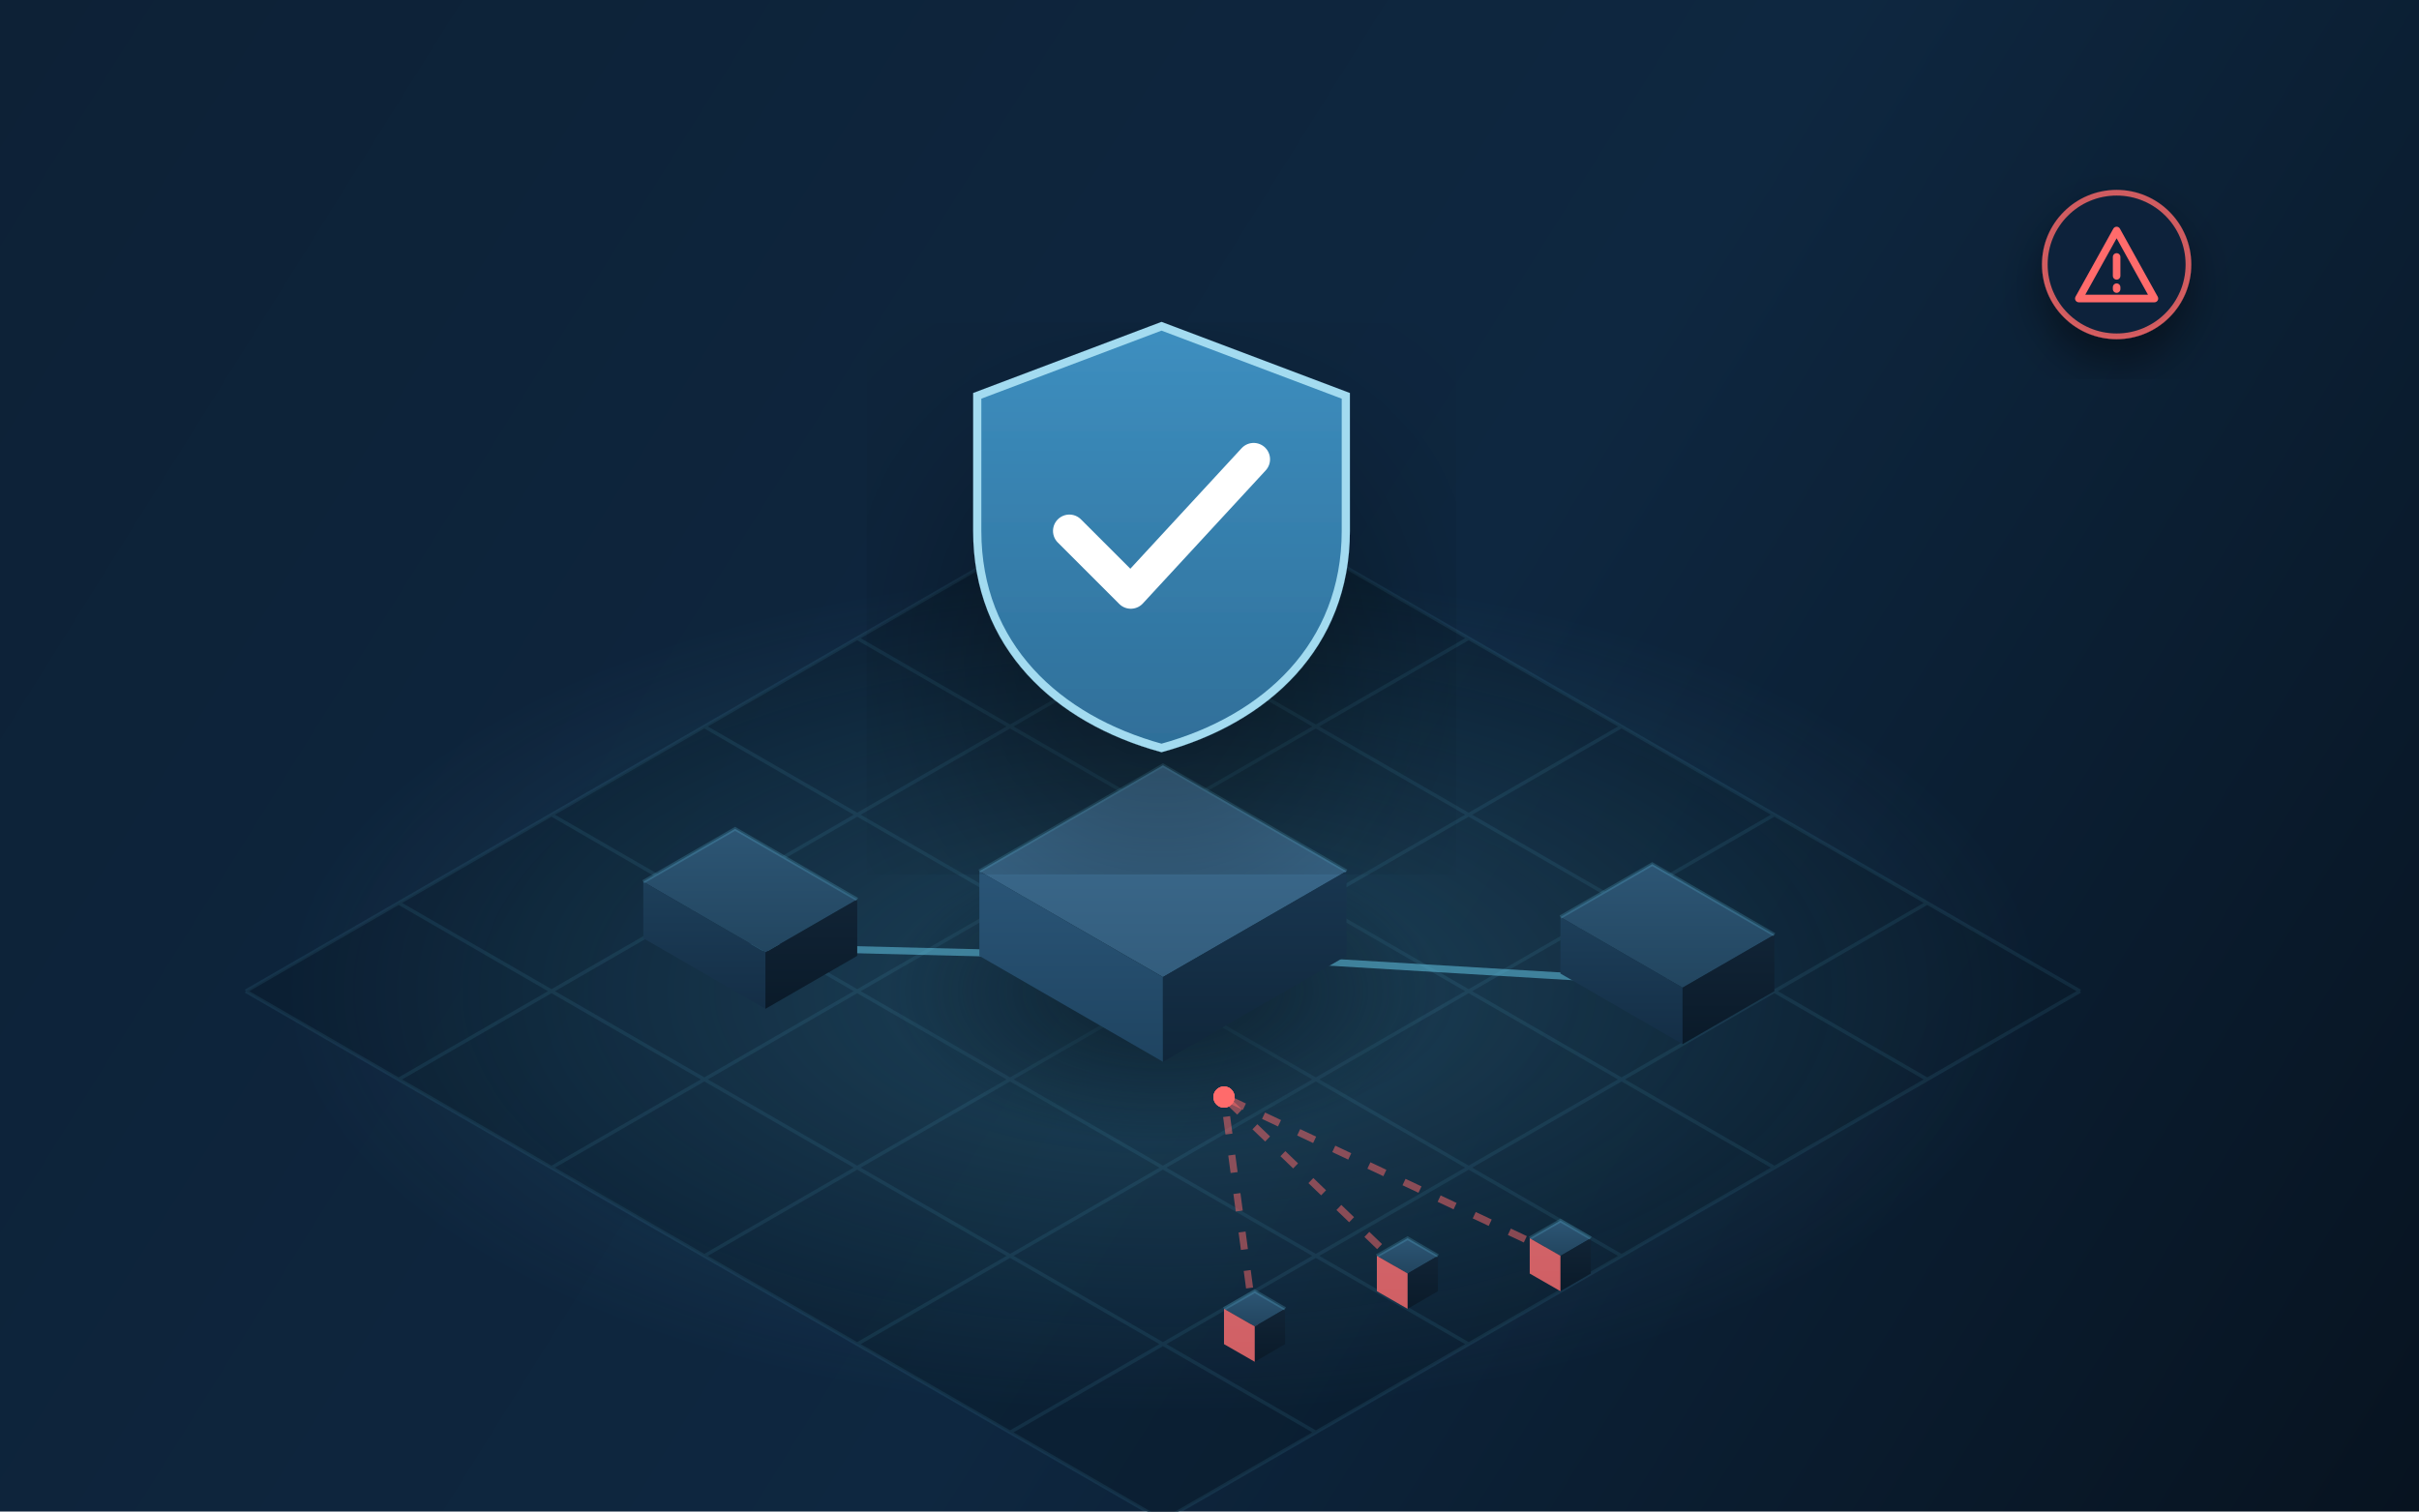
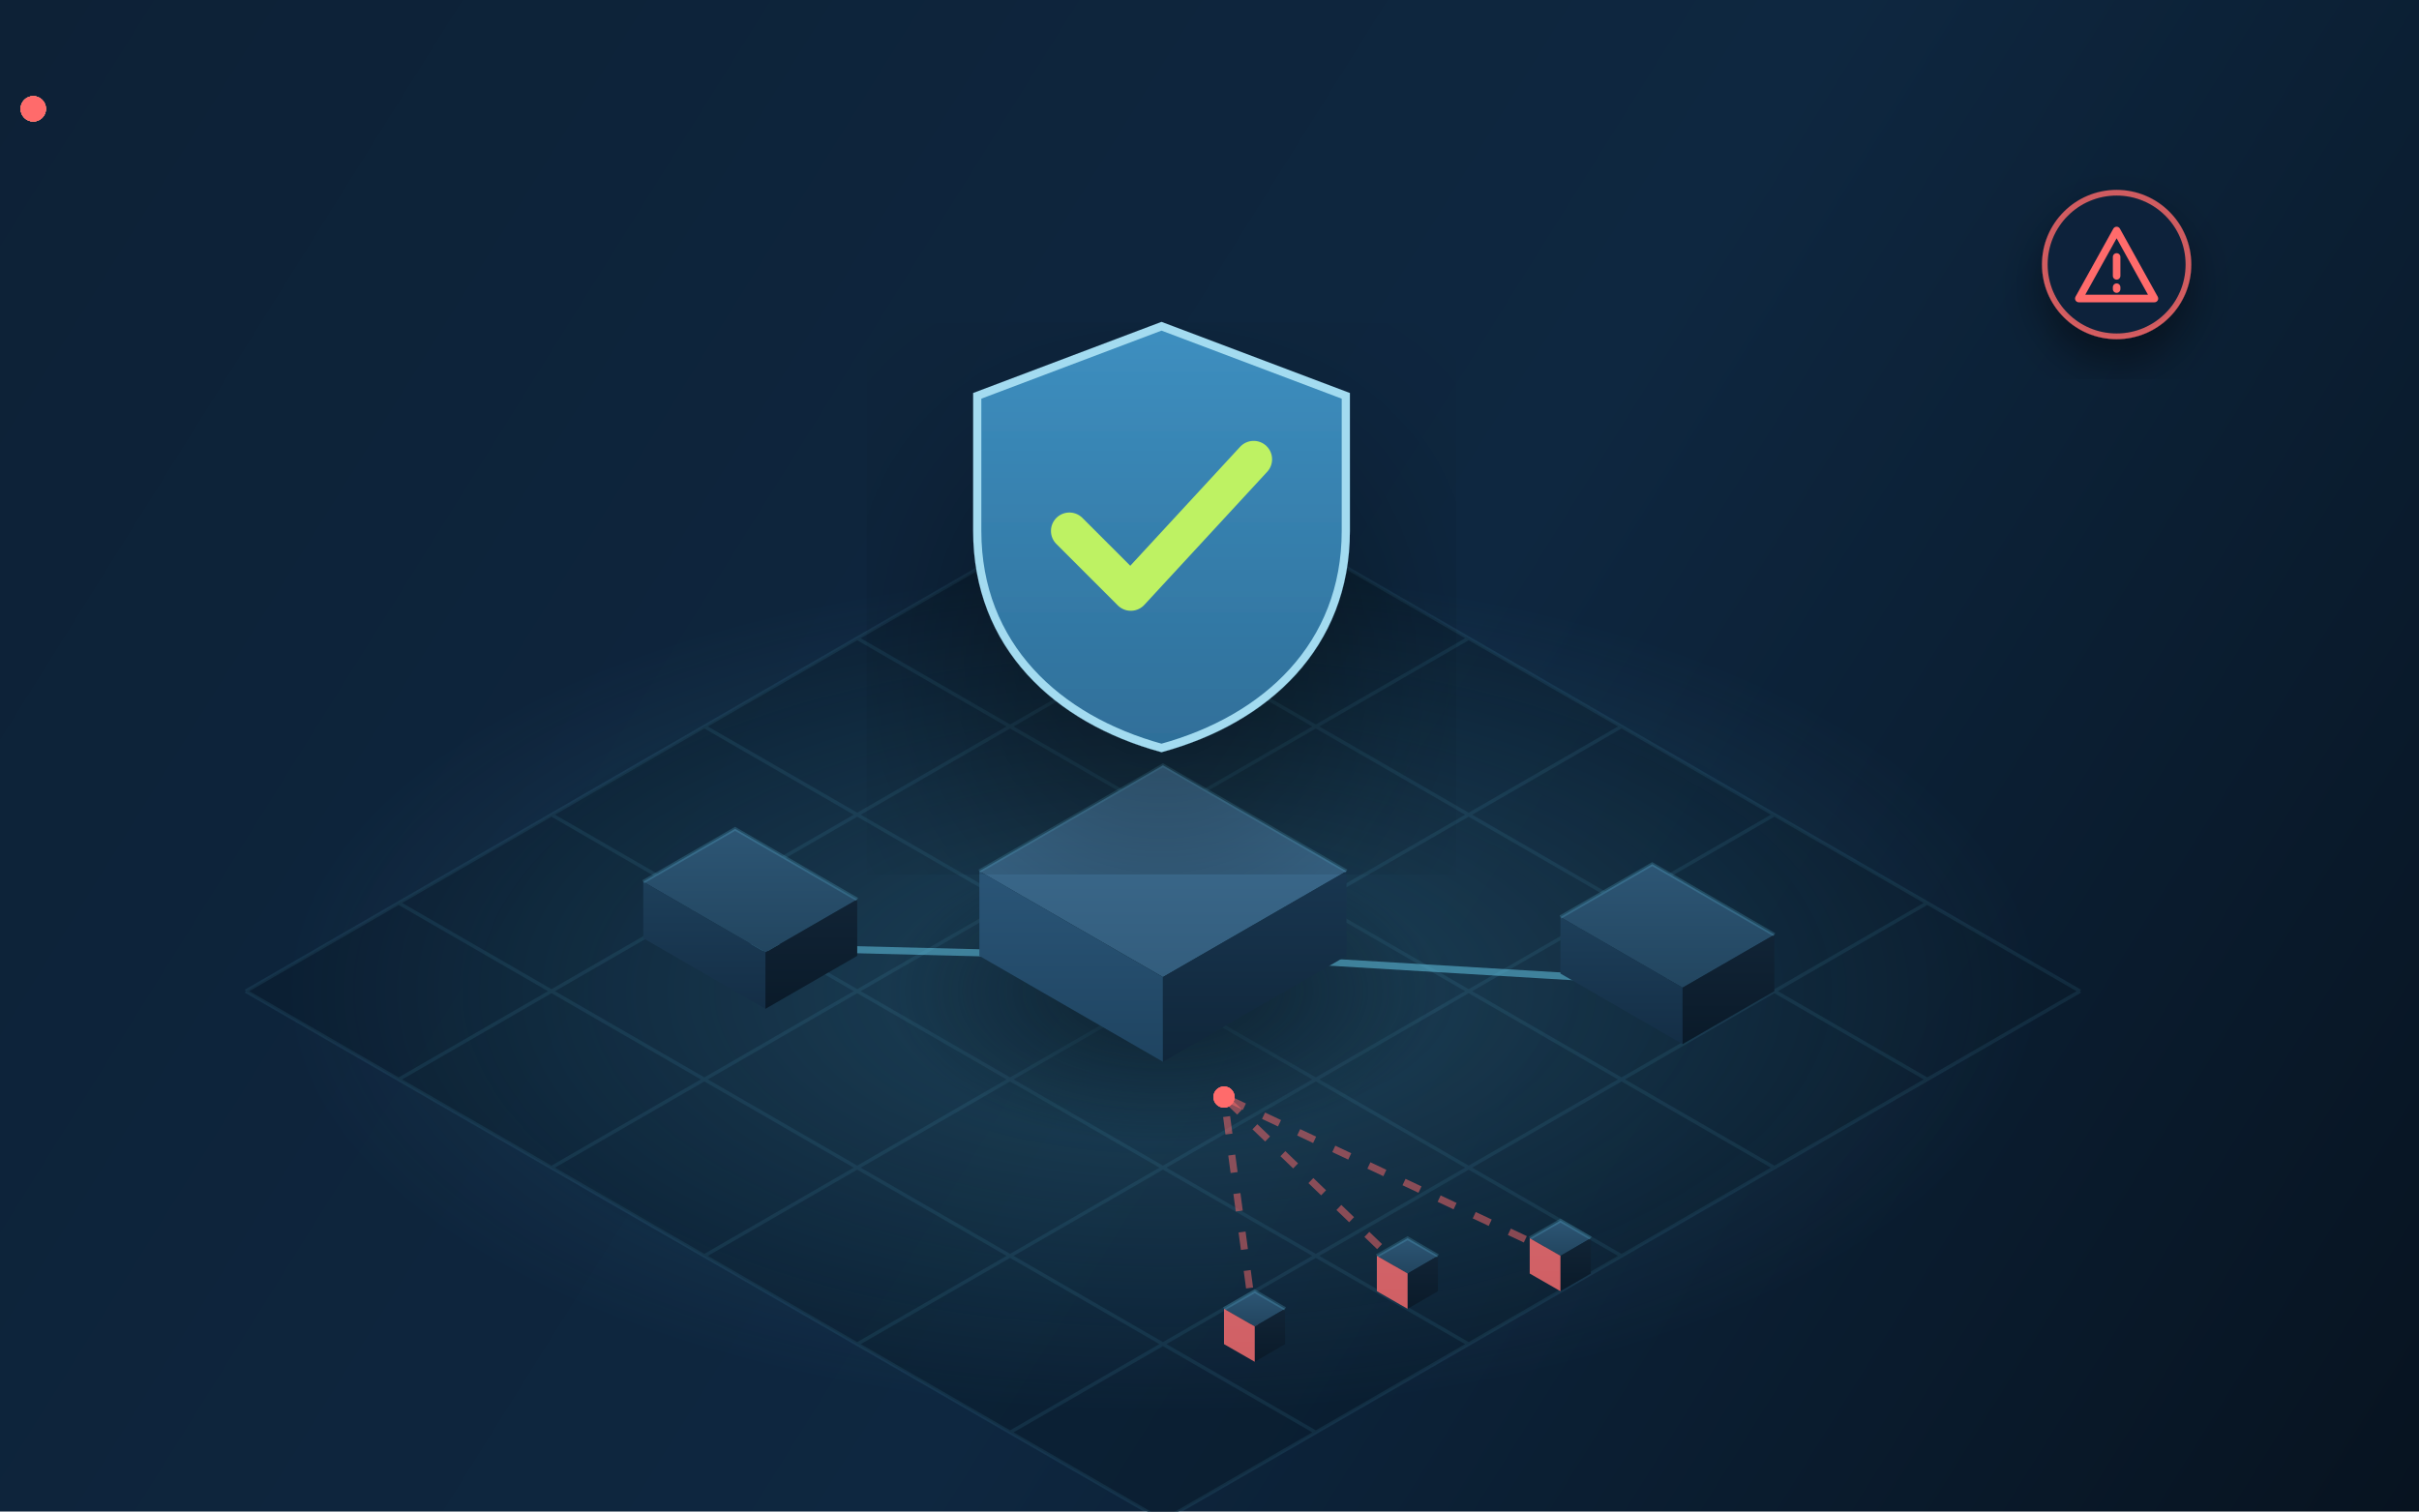
<svg xmlns="http://www.w3.org/2000/svg" viewBox="0 0 640 400" width="640" height="400" role="img" aria-label="An isometric shield standing over network traffic, with attack packets stopped at the edge">
  <defs>
    <linearGradient id="bg" x1="0" y1="0" x2="640" y2="400" gradientUnits="userSpaceOnUse">
      <stop offset="0" stop-color="#0d2136" />
      <stop offset=".55" stop-color="#0e2740" />
      <stop offset="1" stop-color="#071320" />
    </linearGradient>
    <linearGradient id="fTop" x1="0" y1="0" x2="0" y2="1">
      <stop offset="0" stop-color="#2d5675" />
      <stop offset="1" stop-color="#22455f" />
    </linearGradient>
    <linearGradient id="fLeft" x1="0" y1="0" x2="0" y2="1">
      <stop offset="0" stop-color="#1d3f5a" />
      <stop offset="1" stop-color="#142e46" />
    </linearGradient>
    <linearGradient id="fRight" x1="0" y1="0" x2="0" y2="1">
      <stop offset="0" stop-color="#112436" />
      <stop offset="1" stop-color="#0a1a29" />
    </linearGradient>
    <linearGradient id="lTop" x1="0" y1="0" x2="0" y2="1">
      <stop offset="0" stop-color="#3f6f93" />
      <stop offset="1" stop-color="#335d7d" />
    </linearGradient>
    <linearGradient id="lLeft" x1="0" y1="0" x2="0" y2="1">
      <stop offset="0" stop-color="#2a5577" />
      <stop offset="1" stop-color="#1f4461" />
    </linearGradient>
    <linearGradient id="lRight" x1="0" y1="0" x2="0" y2="1">
      <stop offset="0" stop-color="#183650" />
      <stop offset="1" stop-color="#10263a" />
    </linearGradient>
    <linearGradient id="gTop" x1="0" y1="0" x2="0" y2="1">
      <stop offset="0" stop-color="#8fd3ee" />
      <stop offset="1" stop-color="#61c0e0" />
    </linearGradient>
    <linearGradient id="gLeft" x1="0" y1="0" x2="0" y2="1">
      <stop offset="0" stop-color="#3d8fc0" />
      <stop offset="1" stop-color="#2f6f99" />
    </linearGradient>
    <linearGradient id="gRight" x1="0" y1="0" x2="0" y2="1">
      <stop offset="0" stop-color="#26557a" />
      <stop offset="1" stop-color="#1b4060" />
    </linearGradient>
+     <linearGradient id="mTop" x1="0" y1="0" x2="0" y2="1">
+       <stop offset="0" stop-color="#e4fbb0" />
+       <stop offset="1" stop-color="#bef264" />
+     </linearGradient>
+     <linearGradient id="mLeft" x1="0" y1="0" x2="0" y2="1">
+       <stop offset="0" stop-color="#9ccf45" />
+       <stop offset="1" stop-color="#7fb12f" />
+     </linearGradient>
+     <linearGradient id="mRight" x1="0" y1="0" x2="0" y2="1">
+       <stop offset="0" stop-color="#5f8f22" />
+       <stop offset="1" stop-color="#46701a" />
+     </linearGradient>
+     <linearGradient id="cylM" x1="0" y1="0" x2="1" y2="0">
+       <stop offset="0" stop-color="#9ccf45" />
+       <stop offset="1" stop-color="#46701a" />
+     </linearGradient>
    <linearGradient id="roof" x1="0" y1="0" x2="0" y2="1">
      <stop offset="0" stop-color="#3a5f9a" />
      <stop offset="1" stop-color="#2b4777" />
    </linearGradient>
    <linearGradient id="cyl" x1="0" y1="0" x2="1" y2="0">
      <stop offset="0" stop-color="#1d3f5a" />
      <stop offset=".55" stop-color="#163650" />
      <stop offset="1" stop-color="#0a1a29" />
    </linearGradient>
    <linearGradient id="cylG" x1="0" y1="0" x2="1" y2="0">
      <stop offset="0" stop-color="#3d8fc0" />
      <stop offset="1" stop-color="#1b4060" />
    </linearGradient>
    <linearGradient id="screen" x1="0" y1="0" x2="1" y2="1">
      <stop offset="0" stop-color="#0f3550" />
      <stop offset="1" stop-color="#08192a" />
    </linearGradient>
    <radialGradient id="head" cx=".4" cy=".35" r=".7">
      <stop offset="0" stop-color="#3f6f93" />
      <stop offset="1" stop-color="#173550" />
    </radialGradient>
    <radialGradient id="pool" cx=".5" cy=".5" r=".5">
      <stop offset="0" stop-color="#61c0e0" stop-opacity=".22" />
      <stop offset="1" stop-color="#61c0e0" stop-opacity="0" />
    </radialGradient>
    <radialGradient id="shadow" cx=".5" cy=".5" r=".5">
      <stop offset="0" stop-color="#04101b" stop-opacity=".7" />
      <stop offset="1" stop-color="#04101b" stop-opacity="0" />
    </radialGradient>
+     <style>
+ .blink{animation:blink 3.2s ease-in-out infinite}
+ .grow{transform-box:fill-box;transform-origin:50% 100%;animation:grow 2.6s ease-in-out infinite}
+ .wave{transform-box:fill-box;transform-origin:50% 50%;animation:wave 1.1s ease-in-out infinite}
+ .draw{stroke-dasharray:420;animation:draw 3.4s linear infinite}
+ .flow{animation:flow 1.2s linear infinite}
+ .packet{animation:move 2.8s linear infinite}
+ .float{animation:float 4.5s ease-in-out infinite}
+ .ping{animation:ping 2.2s ease-out infinite}
+ .pop{animation:pop 4.5s ease-in-out infinite}
+ .breathe{animation:breathe 5s ease-in-out infinite}
+ @keyframes blink{0%,100%{opacity:.9}50%{opacity:.25}}
+ @keyframes grow{0%,100%{transform:scaleY(1)}50%{transform:scaleY(.55)}}
+ @keyframes wave{0%,100%{transform:scaleY(1)}50%{transform:scaleY(.3)}}
+ @keyframes draw{0%{stroke-dashoffset:420}60%,100%{stroke-dashoffset:0}}
+ @keyframes flow{to{stroke-dashoffset:-22}}
+ @keyframes move{0%{offset-distance:0%;opacity:0}12%,88%{opacity:1}100%{offset-distance:100%;opacity:0}}
+ @keyframes float{0%,100%{transform:translateY(0)}50%{transform:translateY(-7px)}}
+ @keyframes ping{0%{opacity:.15}35%{opacity:1}100%{opacity:.15}}
+ @keyframes pop{0%,12%{opacity:0}28%,100%{opacity:.9}}
+ @keyframes breathe{0%,100%{opacity:.65}50%{opacity:1}}
+ @media (prefers-reduced-motion:reduce){*{animation:none!important}.packet{display:none}}
+ </style>
    <filter id="soft" x="-30%" y="-30%" width="160%" height="160%">
      <feDropShadow dx="0" dy="6" stdDeviation="6" flood-color="#000" flood-opacity=".45" />
    </filter>
  </defs>
  <rect width="640" height="400" fill="url(#bg)" />
  <g transform="translate(8.8 28.8) scale(0.934)">
    <polygon points="320.0,100.0 579.8,250.0 320.0,400.0 60.2,250.0" fill="#0a1b2b" opacity=".55" />
    <path d="M320.0 100.0L60.2 250.0M320.0 100.0L579.8 250.0M363.3 125.0L103.5 275.0M276.7 125.0L536.5 275.0M406.6 150.0L146.8 300.0M233.4 150.0L493.2 300.0M449.9 175.0L190.1 325.0M190.1 175.0L449.9 325.0M493.2 200.0L233.4 350.0M146.8 200.0L406.6 350.0M536.5 225.0L276.7 375.0M103.5 225.0L363.3 375.0M579.8 250.0L320.0 400.0M60.2 250.0L320.0 400.0" stroke="#61c0e0" stroke-opacity=".1" stroke-width="1" />
-     <ellipse cx="320.0" cy="250.0" rx="250" ry="120" fill="url(#pool)" />
+     <ellipse class="breathe" cx="320.0" cy="250.0" rx="250" ry="120" fill="url(#pool)" />
    <ellipse cx="320.0" cy="250.0" rx="77.9" ry="42.9" fill="url(#shadow)" />
    <line x1="203.1" y1="237.5" x2="302.7" y2="240.0" stroke="#61c0e0" stroke-opacity="0.55" stroke-width="2" />
    <circle cx="302.7" cy="240.0" r="3" fill="#61c0e0" />
+     <circle class="packet" r="3.6" fill="#a3dbf0" style="offset-path:path('M203.1 237.5L302.7 240.0');animation-delay:2.45s" />
    <line x1="462.9" y1="247.5" x2="337.3" y2="240.0" stroke="#61c0e0" stroke-opacity="0.55" stroke-width="2" />
    <circle cx="337.3" cy="240.0" r="3" fill="#61c0e0" />
-     <line x1="389.3" y1="330.0" x2="337.3" y2="280.0" stroke="#ff6b6b" stroke-opacity="0.5" stroke-width="2" stroke-dasharray="5 6" />
+     <circle class="packet" r="3.6" fill="#bef264" style="offset-path:path('M462.9 247.5L337.3 240.0');animation-delay:0.26s" />
+     <line x1="389.3" y1="330.0" x2="337.3" y2="280.0" stroke="#ff6b6b" stroke-opacity="0.5" stroke-width="2" class="flow" stroke-dasharray="5 6" />
    <circle cx="337.3" cy="280.0" r="3" fill="#ff6b6b" />
-     <line x1="346.0" y1="345.0" x2="337.3" y2="280.0" stroke="#ff6b6b" stroke-opacity="0.5" stroke-width="2" stroke-dasharray="5 6" />
+     <circle class="packet" r="3.6" fill="#ff6b6b" style="offset-path:path('M389.3 330.0L337.3 280.0');animation-delay:0.87s" />
+     <line x1="346.0" y1="345.0" x2="337.3" y2="280.0" stroke="#ff6b6b" stroke-opacity="0.5" stroke-width="2" class="flow" stroke-dasharray="5 6" />
    <circle cx="337.3" cy="280.0" r="3" fill="#ff6b6b" />
-     <line x1="432.6" y1="325.0" x2="337.3" y2="280.0" stroke="#ff6b6b" stroke-opacity="0.5" stroke-width="2" stroke-dasharray="5 6" />
+     <circle class="packet" r="3.6" fill="#ff6b6b" style="offset-path:path('M346.0 345.0L337.3 280.0');animation-delay:1.48s" />
+     <line x1="432.6" y1="325.0" x2="337.3" y2="280.0" stroke="#ff6b6b" stroke-opacity="0.5" stroke-width="2" class="flow" stroke-dasharray="5 6" />
    <circle cx="337.3" cy="280.0" r="3" fill="#ff6b6b" />
+     <circle class="packet" r="3.6" fill="#ff6b6b" style="offset-path:path('M432.6 325.0L337.3 280.0');animation-delay:2.09s" />
    <polygon points="198.8,204.0 233.4,224.0 207.4,239.0 172.8,219.0" fill="url(#fTop)" />
    <polygon points="172.8,235.0 207.4,255.0 207.4,239.0 172.8,219.0" fill="url(#fLeft)" />
    <polygon points="233.4,240.0 207.4,255.0 207.4,239.0 233.4,224.0" fill="url(#fRight)" />
    <polyline points="172.8,219.0 198.8,204.0 233.4,224.0" fill="none" stroke="#61c0e0" stroke-opacity=".22" stroke-width="1" />
    <polygon points="320.0,186.0 372.0,216.0 320.0,246.0 268.0,216.0" fill="url(#lTop)" />
    <polygon points="268.0,240.0 320.0,270.0 320.0,246.0 268.0,216.0" fill="url(#lLeft)" />
    <polygon points="372.0,240.0 320.0,270.0 320.0,246.0 372.0,216.0" fill="url(#lRight)" />
    <polyline points="268.0,216.0 320.0,186.0 372.0,216.0" fill="none" stroke="#61c0e0" stroke-opacity=".22" stroke-width="1" />
    <polygon points="458.6,214.0 493.2,234.0 467.2,249.0 432.6,229.0" fill="url(#fTop)" />
    <polygon points="432.6,245.0 467.2,265.0 467.2,249.0 432.6,229.0" fill="url(#fLeft)" />
    <polygon points="493.2,250.0 467.2,265.0 467.2,249.0 493.2,234.0" fill="url(#fRight)" />
    <polyline points="432.6,229.0 458.6,214.0 493.2,234.0" fill="none" stroke="#61c0e0" stroke-opacity=".22" stroke-width="1" />
    <polygon points="432.6,315.0 441.2,320.0 432.6,325.0 423.9,320.0" fill="url(#fTop)" />
    <polygon points="423.9,330.0 432.6,335.0 432.6,325.0 423.9,320.0" fill="url(#fLeft)" />
    <polygon points="441.2,330.0 432.6,335.0 432.6,325.0 441.2,320.0" fill="url(#fRight)" />
    <polyline points="423.9,320.0 432.6,315.0 441.2,320.0" fill="none" stroke="#61c0e0" stroke-opacity=".22" stroke-width="1" />
    <polygon points="423.9,330.0 432.6,335.0 432.6,325.0 423.9,320.0" fill="#ff6b6b" opacity="0.8" />
    <polygon points="389.3,320.0 397.9,325.0 389.3,330.0 380.6,325.0" fill="url(#fTop)" />
    <polygon points="380.6,335.0 389.3,340.0 389.3,330.0 380.6,325.0" fill="url(#fLeft)" />
    <polygon points="397.9,335.0 389.3,340.0 389.3,330.0 397.9,325.0" fill="url(#fRight)" />
    <polyline points="380.6,325.0 389.3,320.0 397.9,325.0" fill="none" stroke="#61c0e0" stroke-opacity=".22" stroke-width="1" />
    <polygon points="380.6,335.0 389.3,340.0 389.3,330.0 380.6,325.0" fill="#ff6b6b" opacity="0.8" />
    <polygon points="346.0,335.0 354.6,340.0 346.0,345.0 337.3,340.0" fill="url(#fTop)" />
    <polygon points="337.3,350.0 346.0,355.0 346.0,345.0 337.3,340.0" fill="url(#fLeft)" />
    <polygon points="354.6,350.0 346.0,355.0 346.0,345.0 354.6,340.0" fill="url(#fRight)" />
    <polyline points="337.3,340.0 346.0,335.0 354.6,340.0" fill="none" stroke="#61c0e0" stroke-opacity=".22" stroke-width="1" />
    <polygon points="337.3,350.0 346.0,355.0 346.0,345.0 337.3,340.0" fill="#ff6b6b" opacity="0.8" />
-     <g transform="translate(250.0 50.0) scale(5.8)" filter="url(#soft)">
-       <path d="M12 2l9 3.4v6.6c0 5.6-3.9 9.2-9 10.6-5.1-1.4-9-5-9-10.6V5.4z" fill="url(#gLeft)" stroke="#a3dbf0" stroke-width=".4" />
-       <path d="M7.5 12l3 3 6-6.5" fill="none" stroke="#fff" stroke-width="1.6" stroke-linecap="round" stroke-linejoin="round" />
+     <g class="float">
+       <g transform="translate(250.0 50.0) scale(5.8)" filter="url(#soft)">
+         <path d="M12 2l9 3.4v6.6c0 5.6-3.9 9.2-9 10.6-5.1-1.4-9-5-9-10.6V5.4z" fill="url(#gLeft)" stroke="#a3dbf0" stroke-width=".4" />
+         <path d="M7.5 12l3 3 6-6.5" fill="none" stroke="#bef264" stroke-width="1.8" stroke-linecap="round" stroke-linejoin="round" />
+       </g>
    </g>
  </g>
-   <g filter="url(#soft)">
-     <circle cx="560" cy="70" r="19" fill="#10243a" stroke="#ff6b6b" stroke-opacity=".8" stroke-width="1.5" />
-   </g>
-   <g transform="translate(548 58)" fill="none" stroke="#ff6b6b" stroke-width="2" stroke-linecap="round" stroke-linejoin="round">
-     <path d="M12 3l10 18H2z" />
-     <path d="M12 10v5M12 18v.5" />
+   <g class="float" style="animation-delay:4.10s">
+     <g filter="url(#soft)">
+       <circle cx="560" cy="70" r="19" fill="#10243a" stroke="#ff6b6b" stroke-opacity=".8" stroke-width="1.5" />
+     </g>
+     <g transform="translate(548 58)" fill="none" stroke="#ff6b6b" stroke-width="2" stroke-linecap="round" stroke-linejoin="round">
+       <path d="M12 3l10 18H2z" />
+       <path d="M12 10v5M12 18v.5" />
+     </g>
  </g>
</svg>
